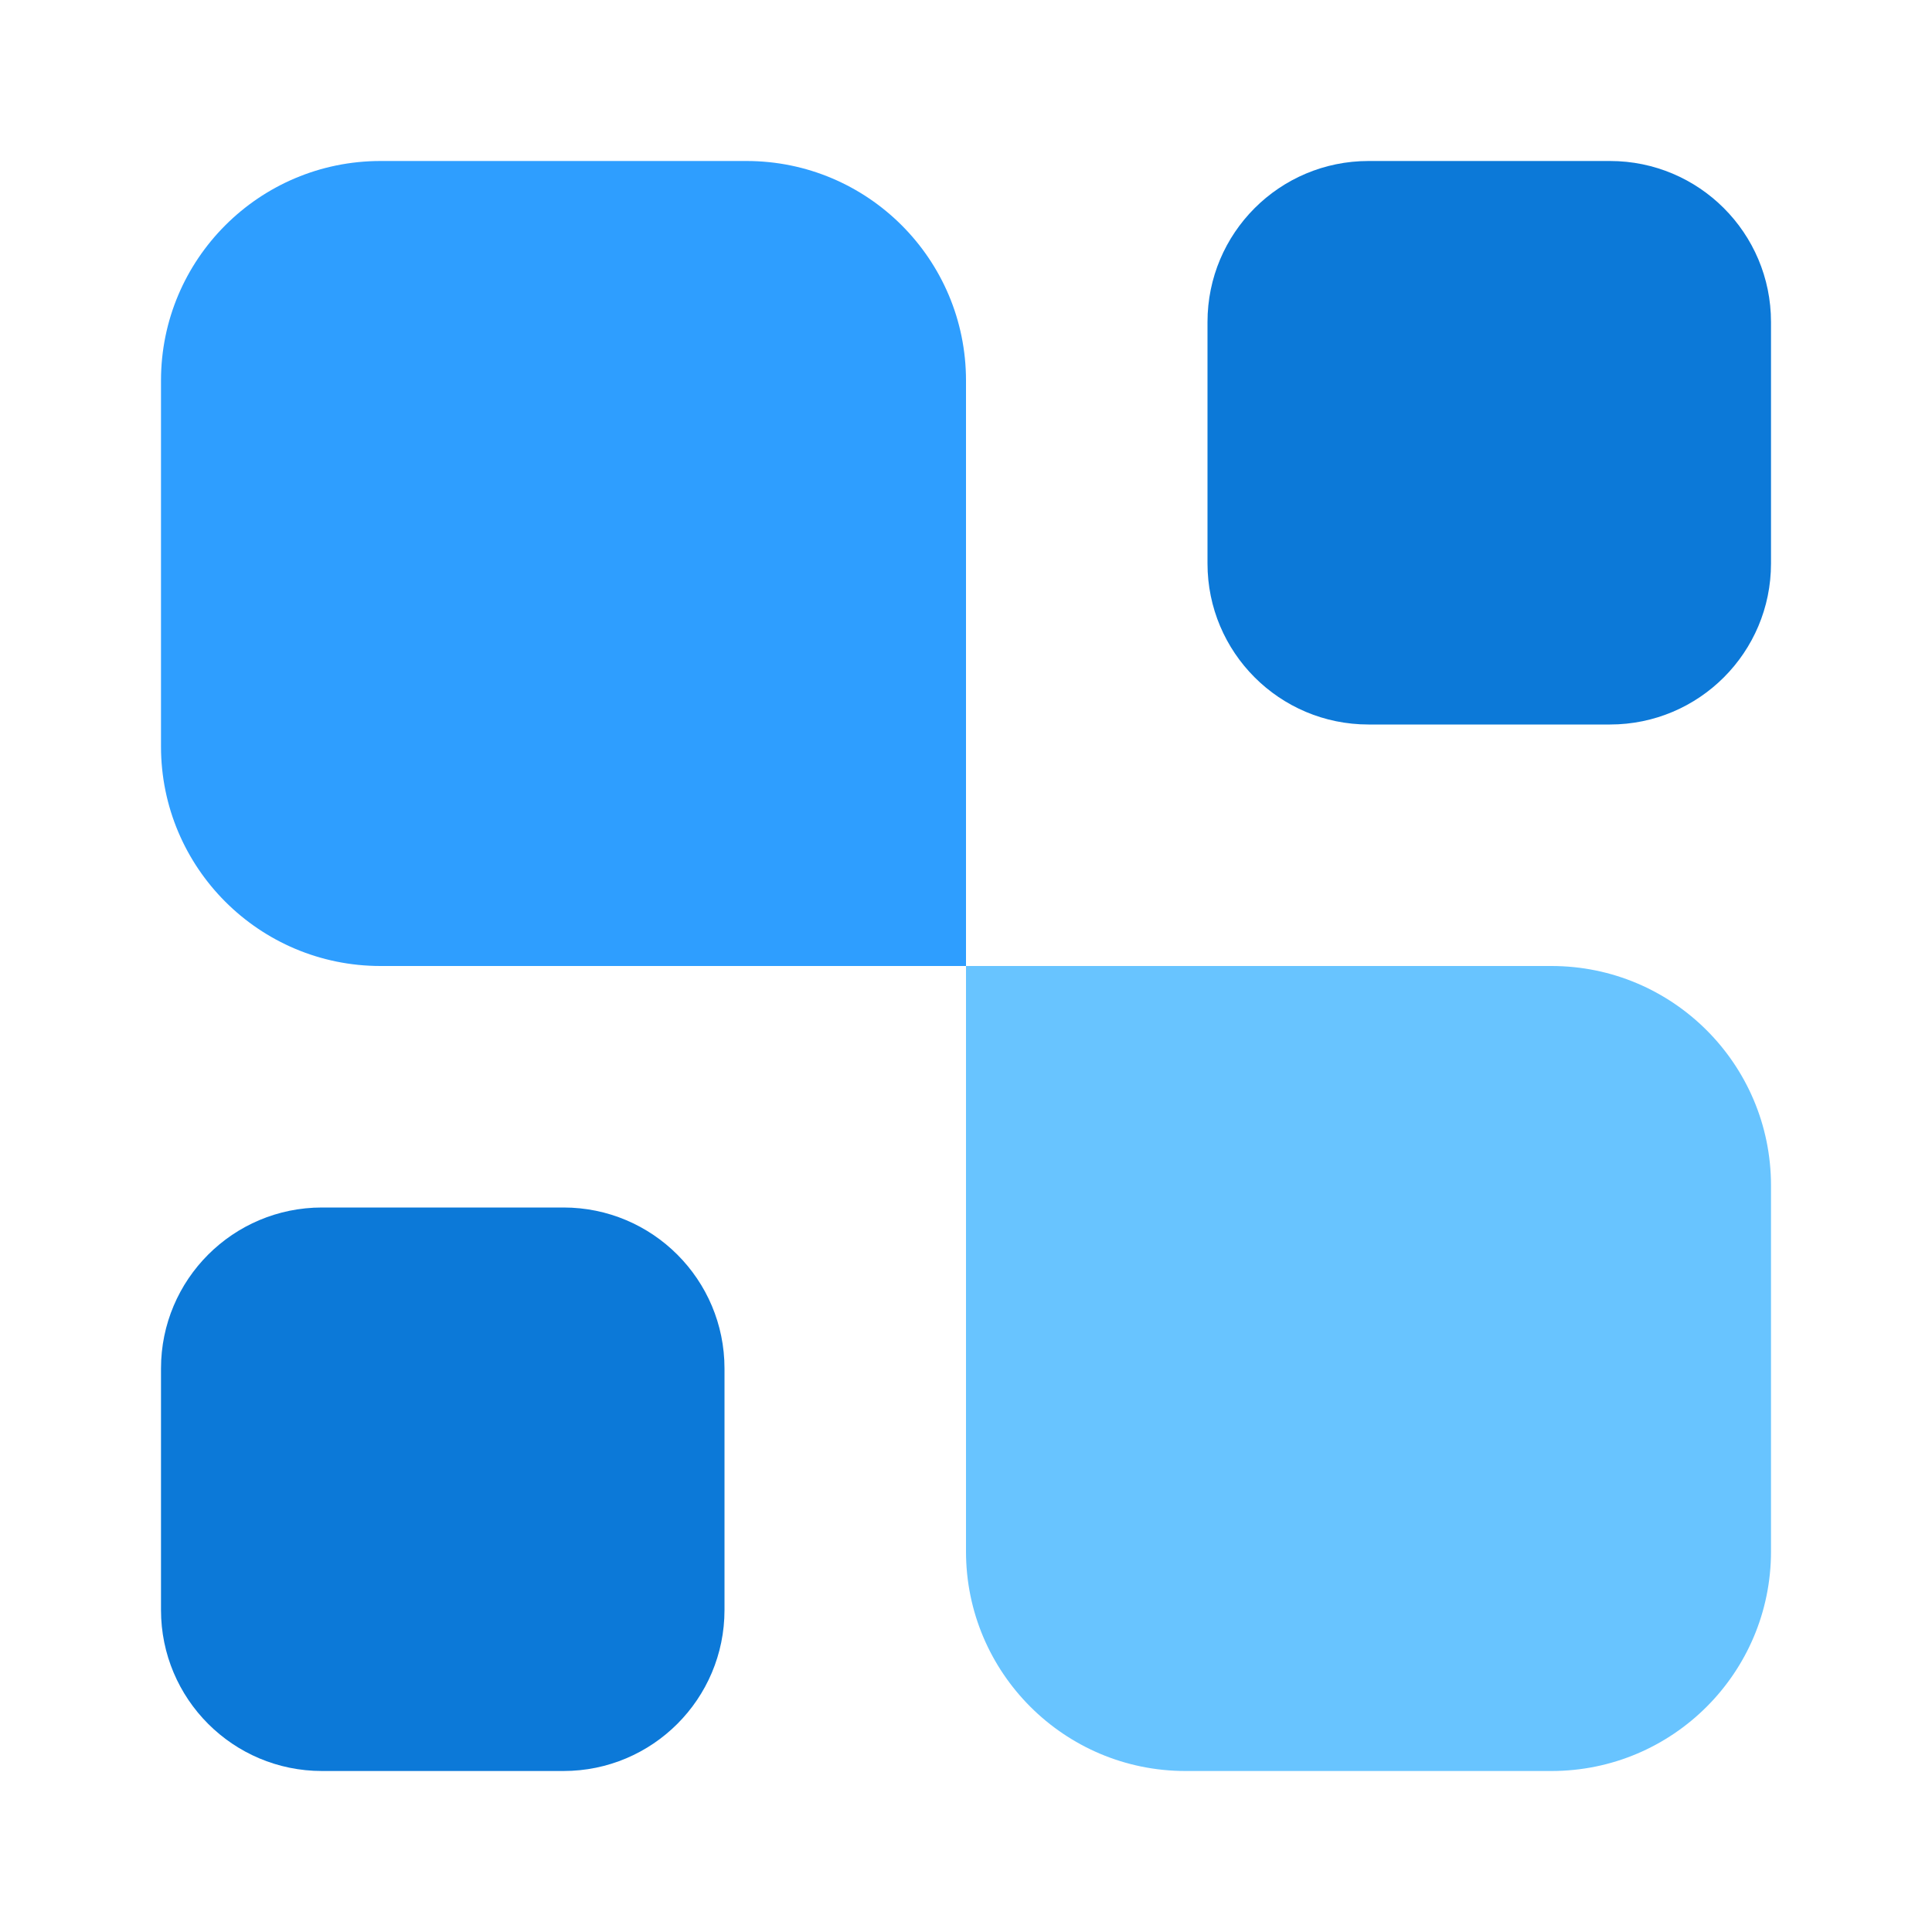
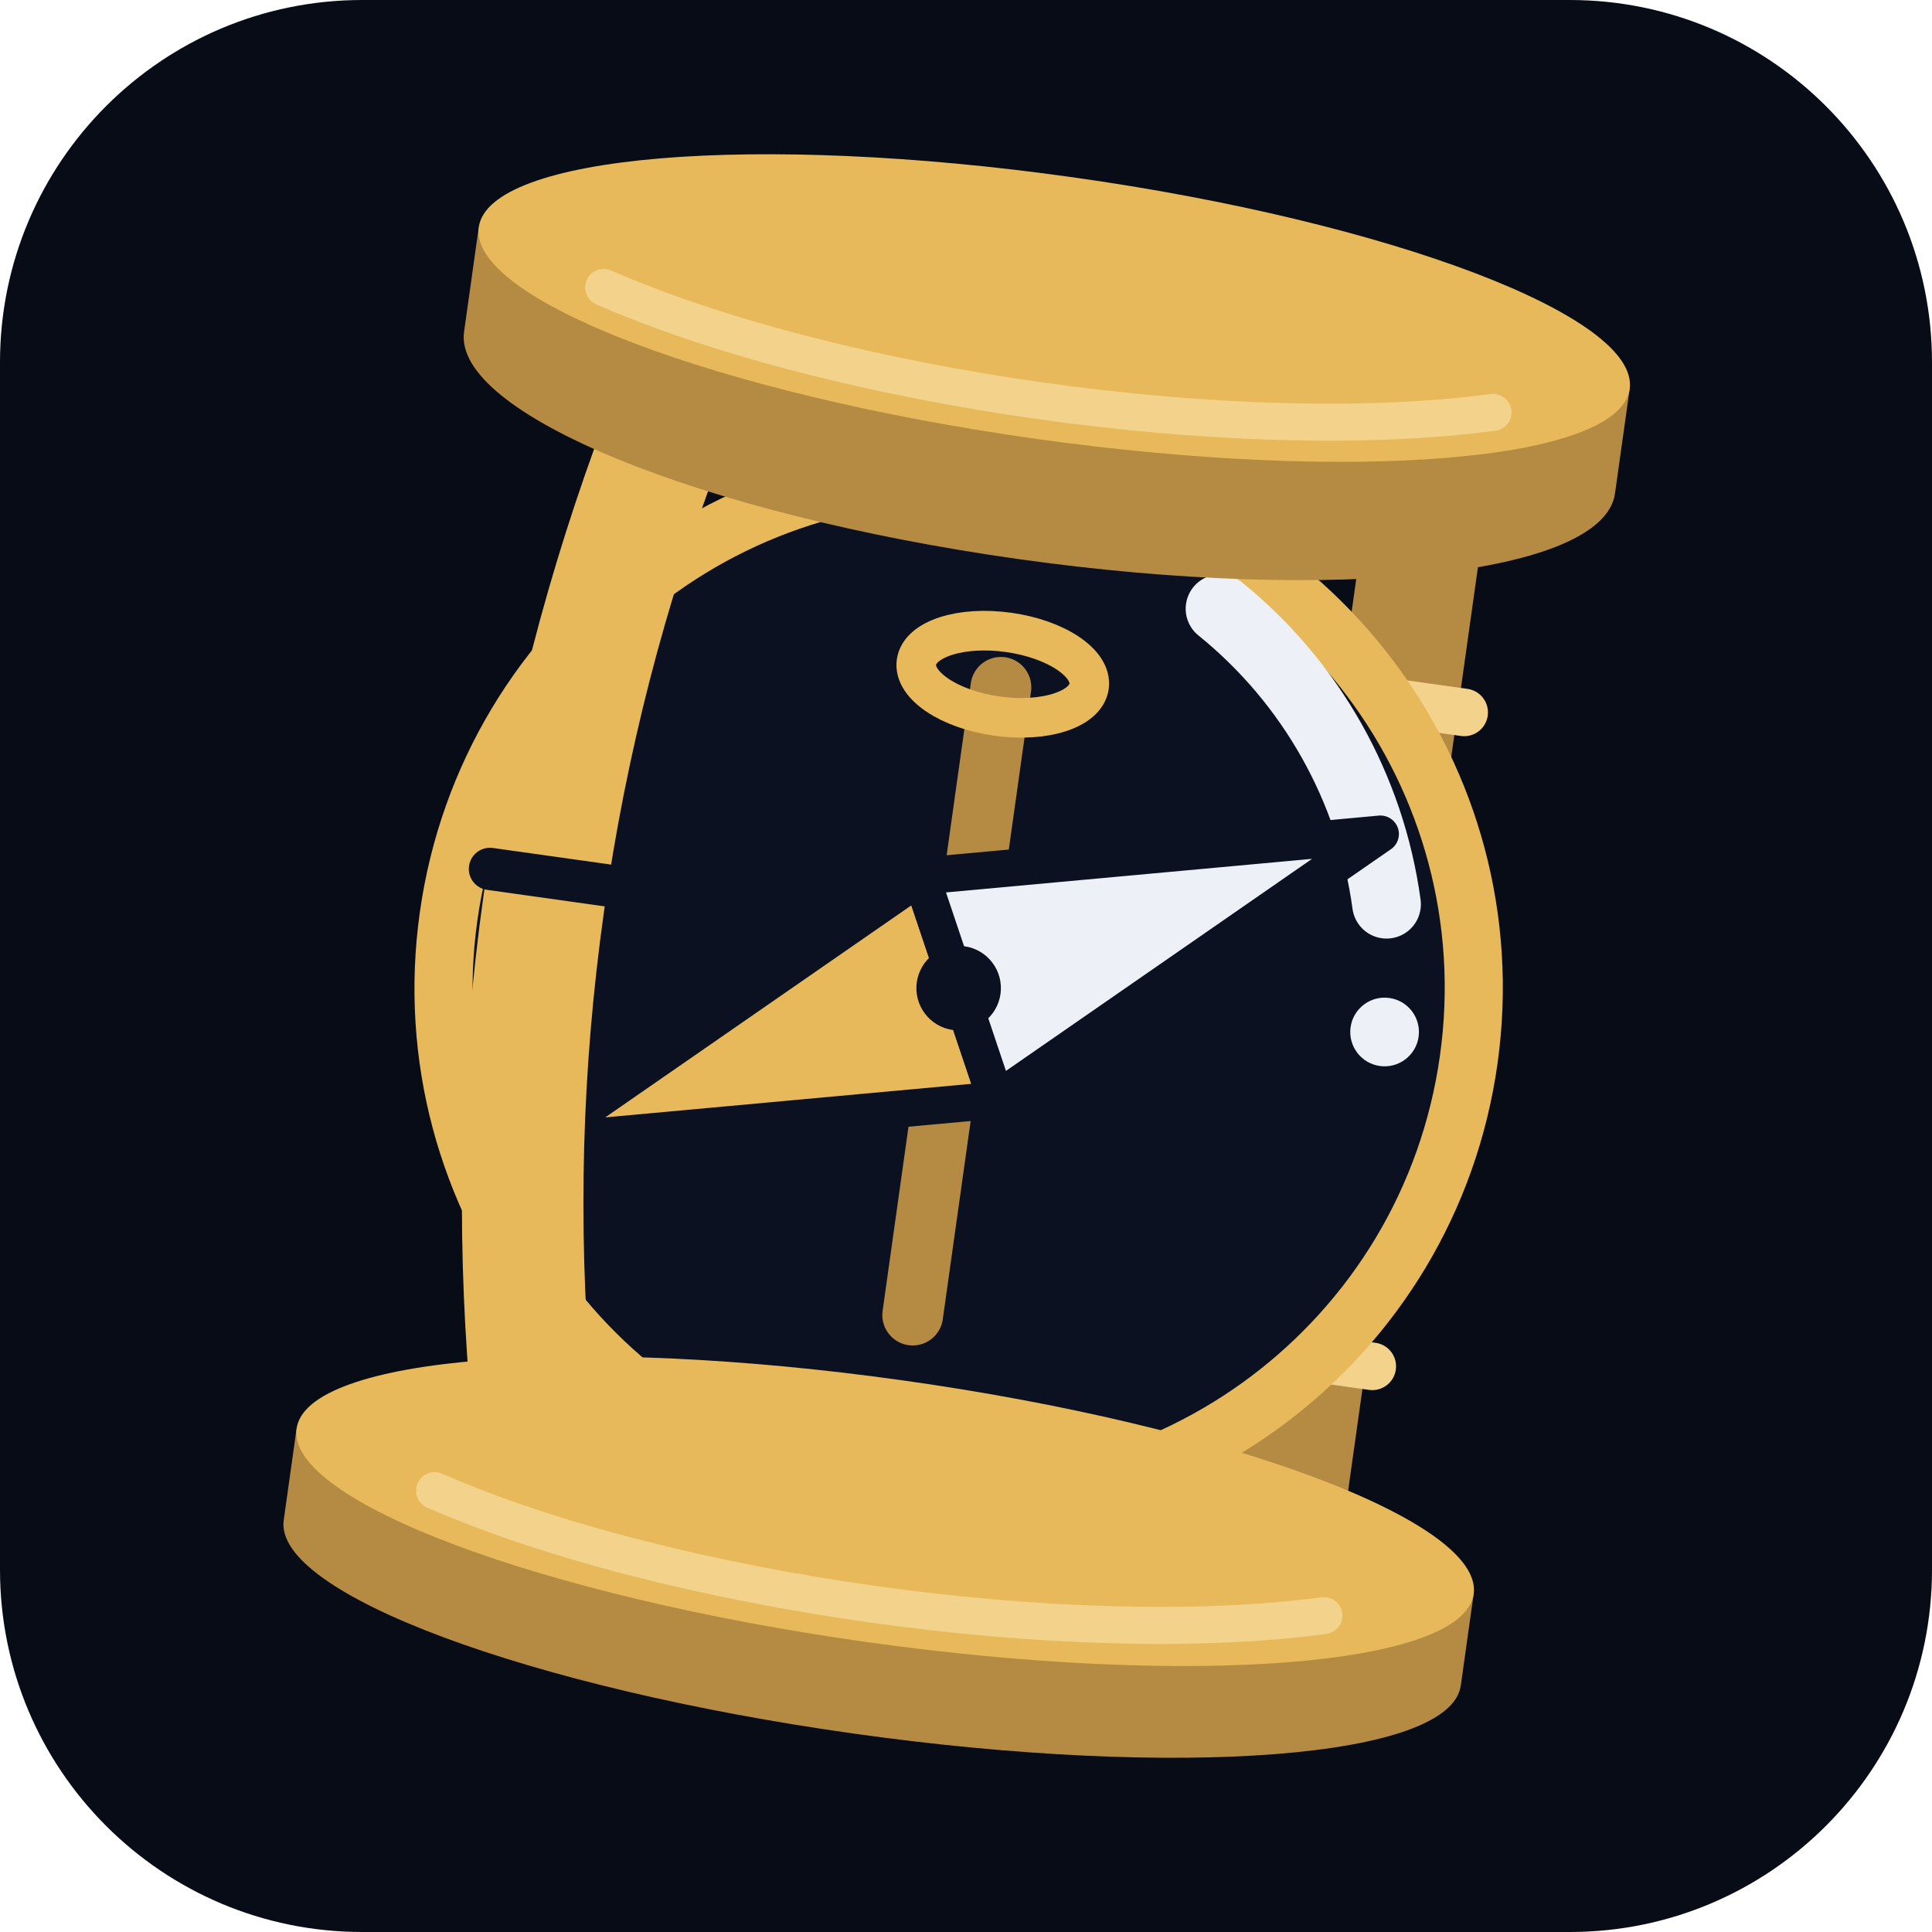
- <svg xmlns="http://www.w3.org/2000/svg" width="24" height="24" viewBox="0 0 24 24" fill="none">
-   <path d="M22 19.273C22 20.779 20.779 22 19.273 22H14.727C13.221 22 12 20.779 12 19.273V12H19.273C20.779 12 22 13.221 22 14.727V19.273Z" fill="#68C4FF" />
-   <path d="M20 2C21.105 2 22 2.895 22 4V7C22 8.105 21.105 9 20 9H17C15.895 9 15 8.105 15 7V4C15 2.895 15.895 2 17 2H20Z" fill="#0C79D8" />
-   <path d="M7 15C8.105 15 9 15.895 9 17V20C9 21.105 8.105 22 7 22H4C2.895 22 2 21.105 2 20V17C2 15.895 2.895 15 4 15H7Z" fill="#0C79D8" />
-   <path d="M12 12H4.727C3.221 12 2 10.779 2 9.273V4.727C2 3.221 3.221 2 4.727 2H9.273C10.779 2 12 3.221 12 4.727V12Z" fill="#2E9EFF" />
+ <svg xmlns="http://www.w3.org/2000/svg" viewBox="0 0 64 64" fill="none">
+   <rect width="64" height="64" rx="12" fill="#070c16" />
+   <g transform="translate(4 3) scale(.875)">
+     <g transform="rotate(8 32 32)">
+       <path d="M47 15v37" stroke="#b58b43" stroke-width="4.5" stroke-linecap="round" />
+       <path d="M44.5 21h5M44.5 46h5" stroke="#f3d38b" stroke-width="1.8" stroke-linecap="round" />
+       <circle cx="32" cy="34" r="19.5" fill="#0b1120" stroke="#e7b95a" stroke-width="2.2" />
+       <path d="M39.8 18.4a17.4 17.4 0 0 1 7.8 10.2" stroke="#edf1f7" stroke-width="2.6" stroke-linecap="round" />
+       <circle cx="48.2" cy="33.4" r="1.3" fill="#edf1f7" />
+       <path d="M32 22.5v24" stroke="#b58b43" stroke-width="2.3" stroke-linecap="round" />
+       <ellipse cx="32" cy="22" rx="3.3" ry="1.6" stroke="#e7b95a" stroke-width="1.5" />
+       <path d="m17 42 13-12 4 8-17 4Z" fill="#e7b95a" stroke="#0b1120" stroke-width="1.4" stroke-linejoin="round" />
+       <path d="m47 26-13 12-4-8 17-4Z" fill="#edf1f7" stroke="#0b1120" stroke-width="1.4" stroke-linejoin="round" />
+       <circle cx="32" cy="34" r="1.6" fill="#0b1120" />
+       <path d="M18 15c-1.3 5.8-2 11.7-2 18s.7 12.2 2 18" stroke="#e7b95a" stroke-width="4.6" stroke-linecap="round" />
+       <path d="M13.8 32h4.6" stroke="#0b1120" stroke-width="1.6" stroke-linecap="round" />
+       <path d="M10 8v4c0 3.1 9.8 5.6 22 5.6s22-2.5 22-5.6V8H10Z" fill="#b58b43" />
+       <ellipse cx="32" cy="8" rx="22" ry="5" fill="#e7b95a" />
+       <path d="M15 9.6c9.3 2.6 24.7 2.6 34 0" stroke="#f3d38b" stroke-width="1.4" stroke-linecap="round" />
+       <path d="M9.5 54v3.5C9.5 60.3 19.6 62.5 32 62.5s22.5-2.2 22.5-5V54h-45Z" fill="#b58b43" />
+       <ellipse cx="32" cy="54" rx="22.5" ry="5" fill="#e7b95a" />
+       <path d="M15 55.6c9.3 2.6 24.7 2.6 34 0" stroke="#f3d38b" stroke-width="1.4" stroke-linecap="round" />
+     </g>
+   </g>
</svg>
